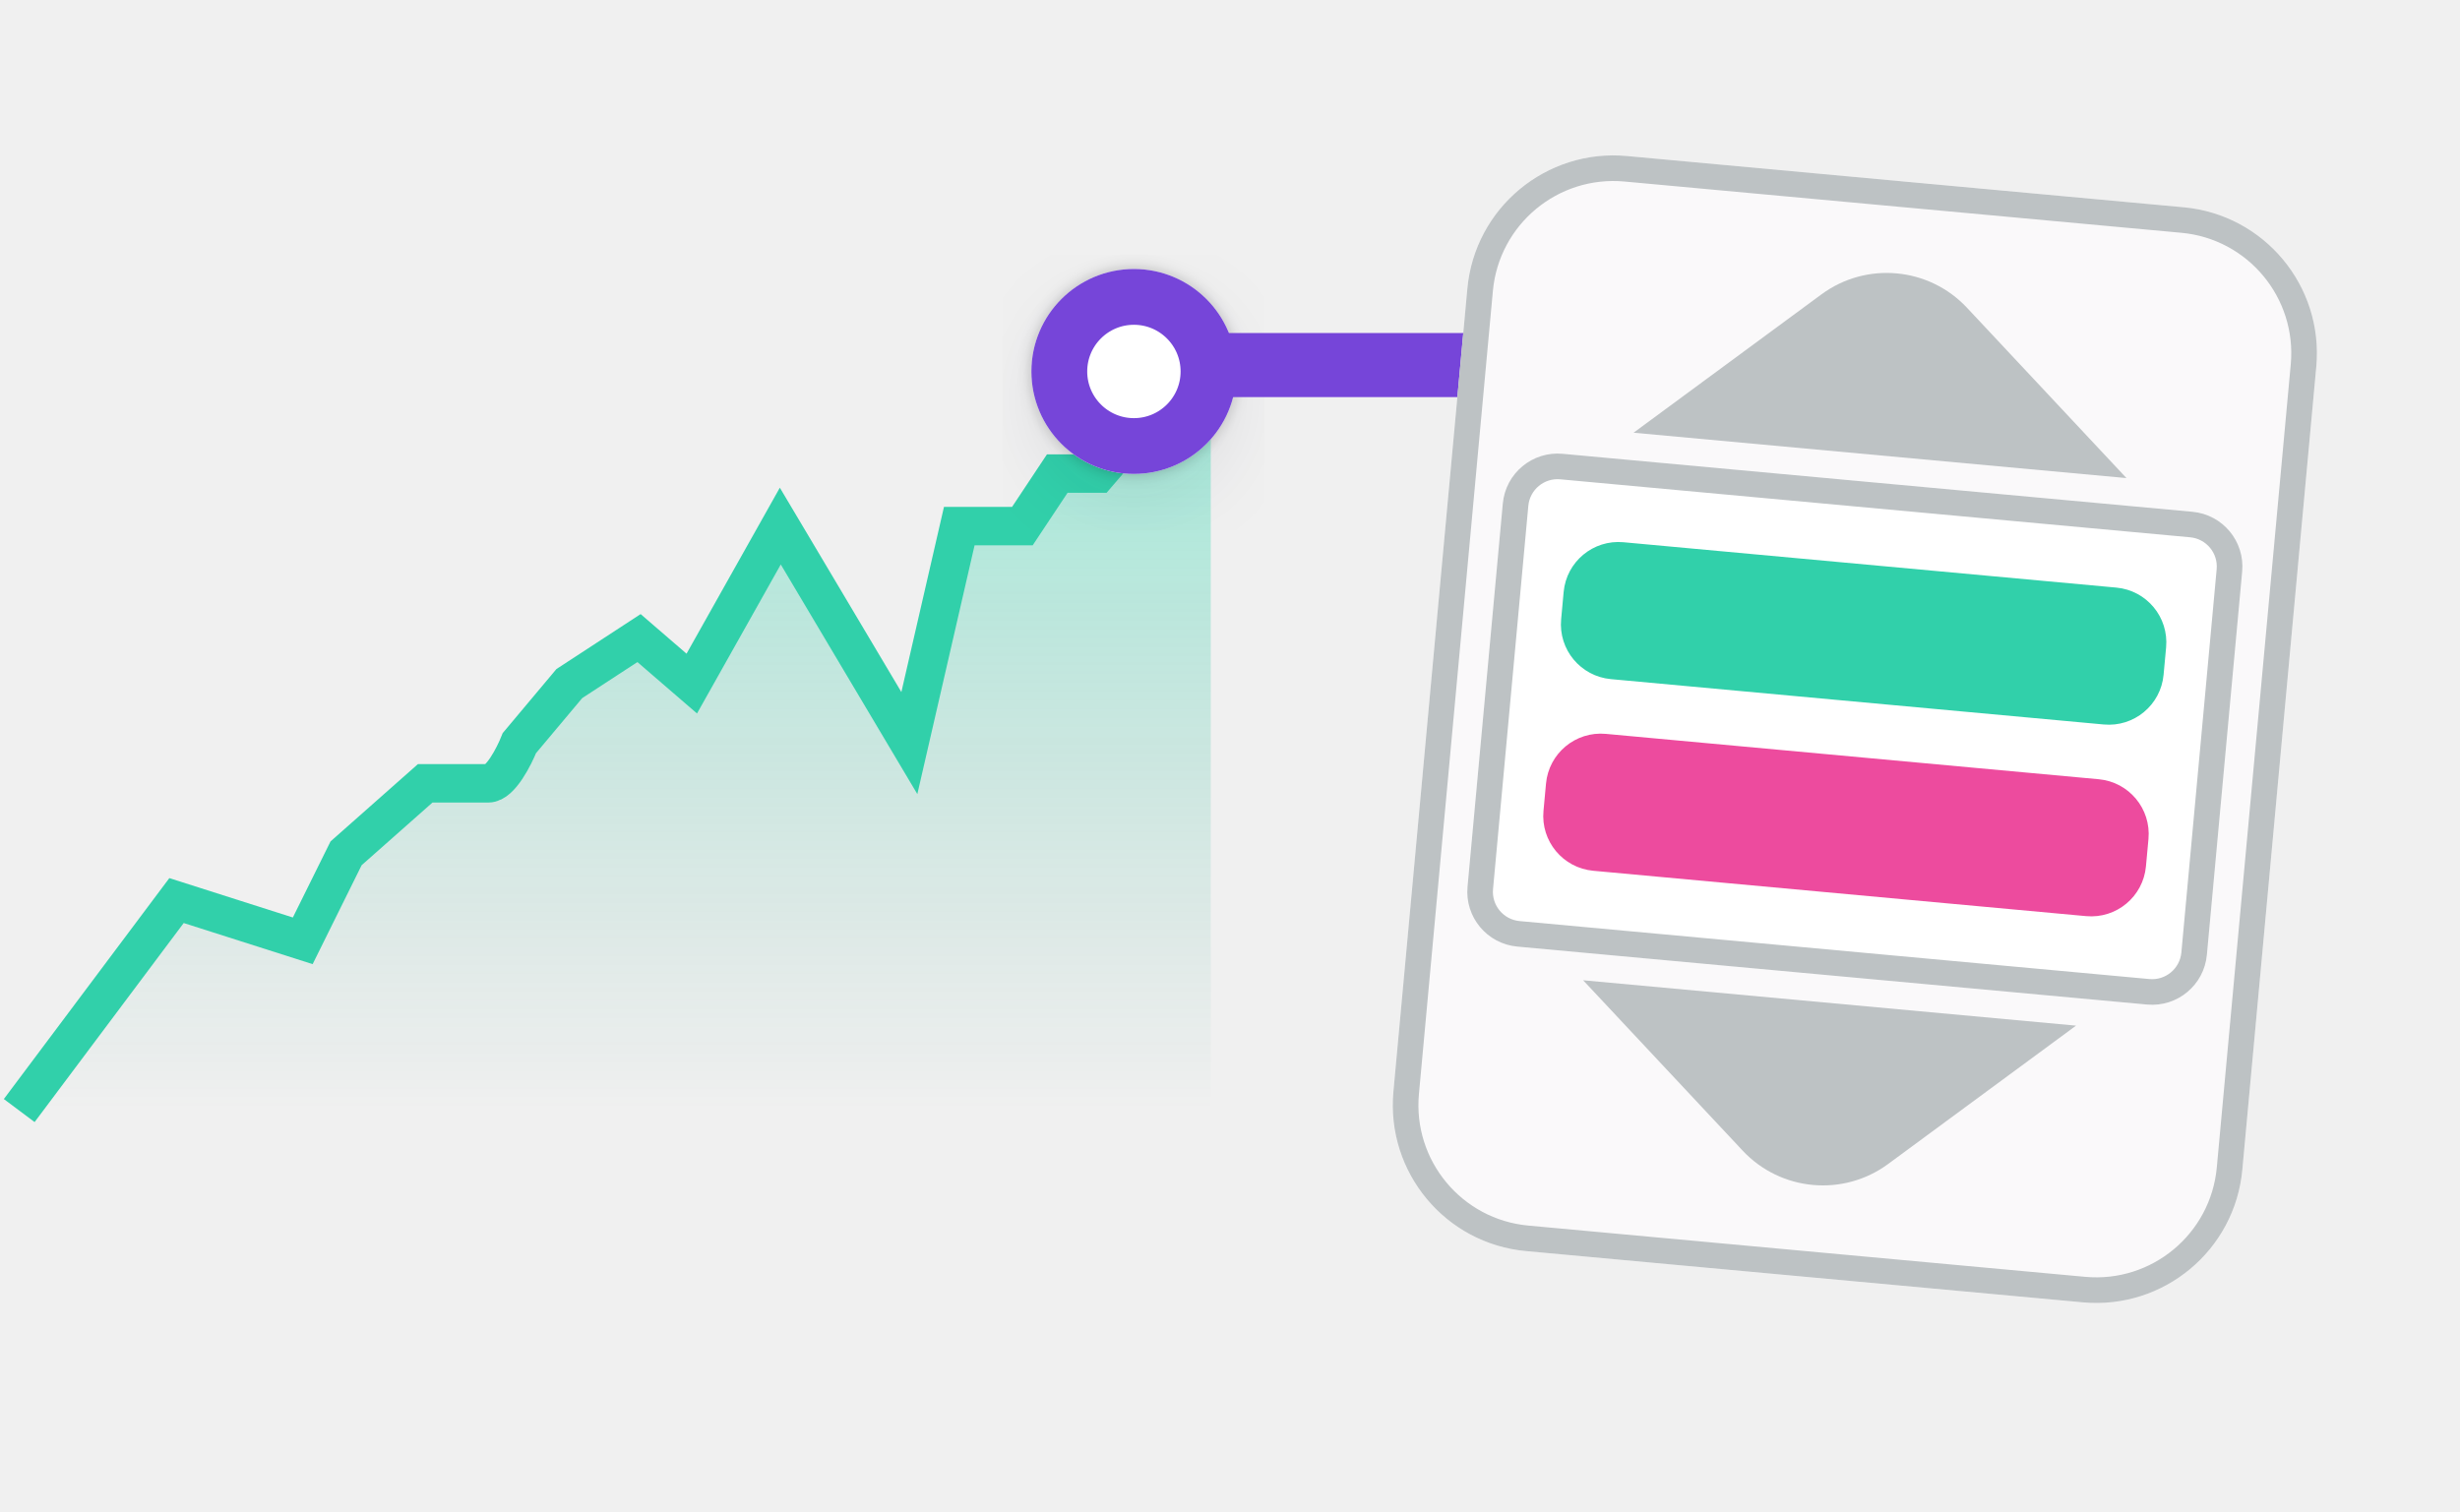
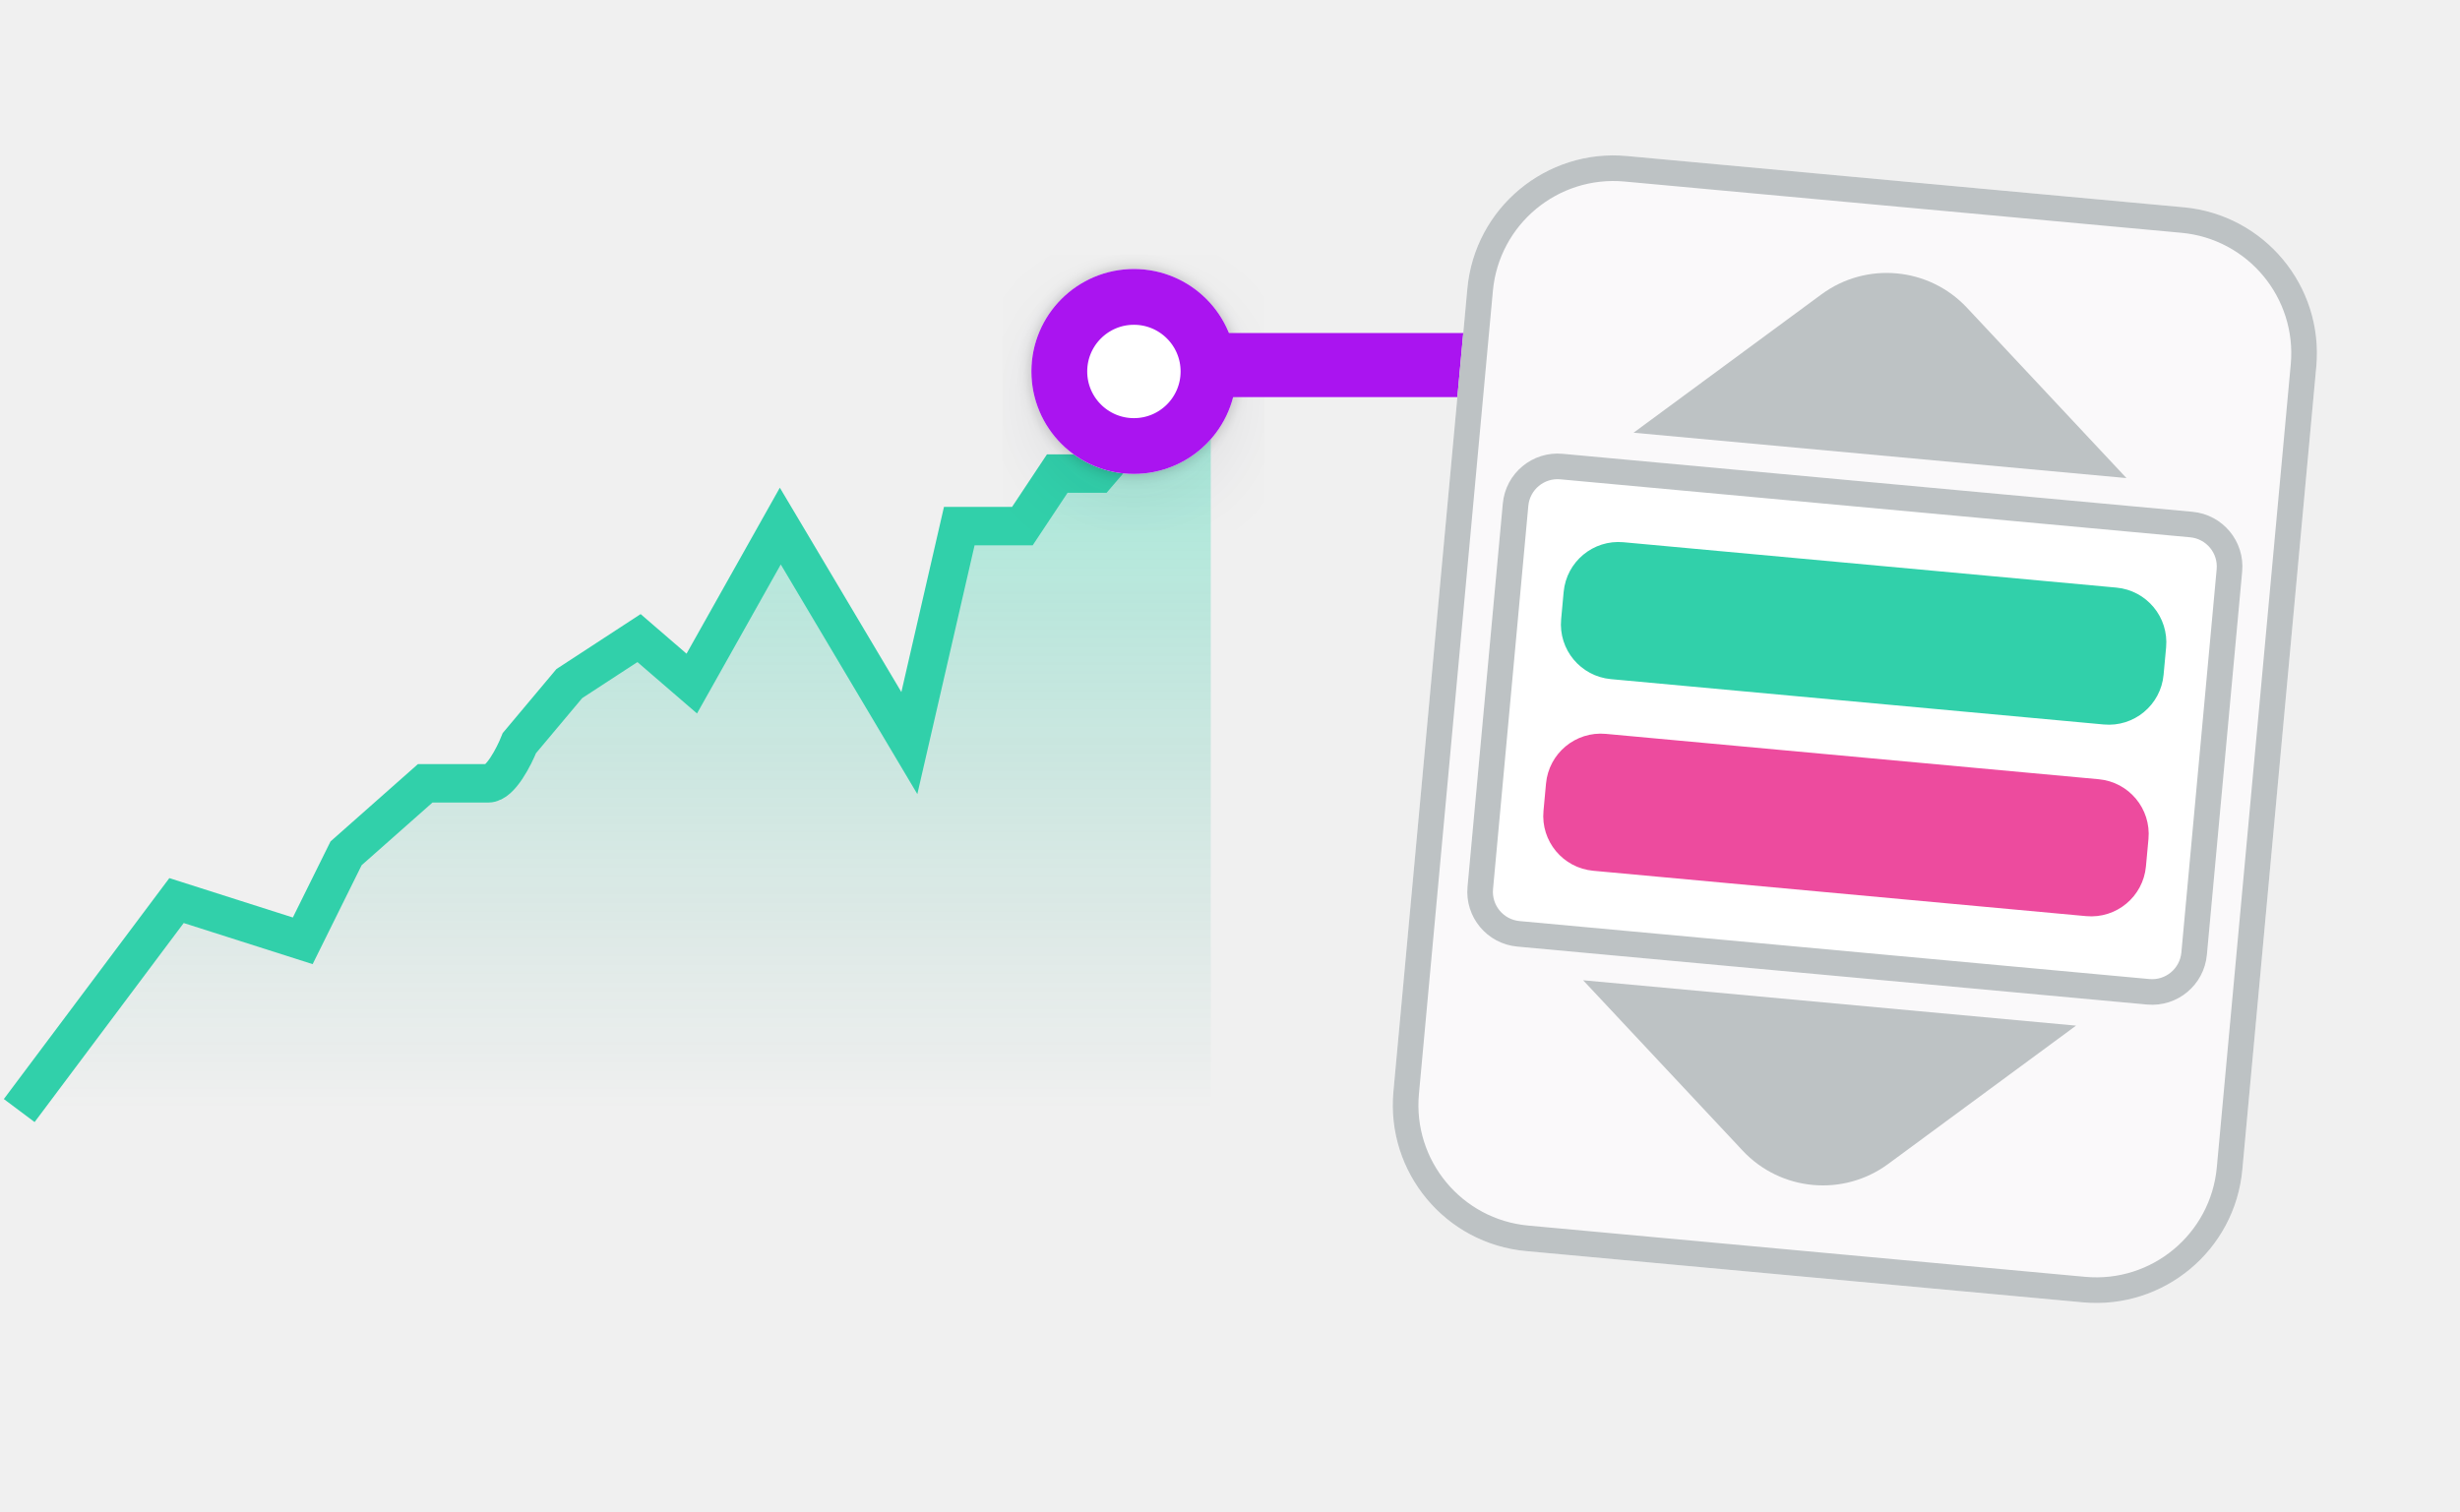
<svg xmlns="http://www.w3.org/2000/svg" width="192" height="118" fill="none" viewBox="0 0 192 118">
  <path fill="url(#paint0_linear_1286_30581)" d="M13.777 70.307L1.5 86.701H94.5V27L91.559 30.142L85.678 36.973H82.517L79.796 41.071H76.856H74.871L70.974 58.012L60.902 41.071L53.992 53.367L49.875 49.815L44.434 53.367L40.538 58.012C40.121 59.059 39.053 61.154 38.112 61.154H35.612H33.186L27.011 66.618L23.629 73.449L13.777 70.307Z" />
  <path stroke="#31D0AA" stroke-width="3" d="M1.5 86.701L13.777 70.307L23.629 73.449L27.011 66.618L33.186 61.154H35.612C36.053 61.154 37.171 61.154 38.112 61.154C39.053 61.154 40.121 59.059 40.538 58.012L44.434 53.367L49.875 49.815L53.992 53.367L60.902 41.071L70.974 58.012L74.871 41.071H76.856H79.796L82.517 36.973H85.678L91.559 30.142L94.5 27" />
  <g filter="url(#filter0_dd_1286_30581)">
    <ellipse cx="88.5" cy="29" fill="#fff" rx="8" ry="8" />
-     <path stroke="#7645D9" stroke-width="4.356" d="M94.322 29C94.322 32.215 91.715 34.822 88.5 34.822C85.285 34.822 82.678 32.215 82.678 29C82.678 25.785 85.285 23.178 88.5 23.178C91.715 23.178 94.322 25.785 94.322 29Z" />
+     <path stroke="#AA14F0" stroke-width="4.356" d="M94.322 29C94.322 32.215 91.715 34.822 88.5 34.822C85.285 34.822 82.678 32.215 82.678 29C82.678 25.785 85.285 23.178 88.5 23.178C91.715 23.178 94.322 25.785 94.322 29Z" />
  </g>
-   <line x1="96" x2="115" y1="28.5" y2="28.5" stroke="#7645D9" stroke-linecap="round" stroke-width="5" />
+   <line x1="96" x2="115" y1="28.5" y2="28.5" stroke="#AA14F0" stroke-linecap="round" stroke-width="5" />
  <path fill="#FAF9FA" d="M180.783 28.63C181.362 22.334 176.729 16.761 170.433 16.181L126.975 12.18C120.679 11.601 115.106 16.234 114.526 22.53L108.754 85.224C108.175 91.52 112.808 97.093 119.104 97.672L162.562 101.674C168.858 102.253 174.431 97.62 175.011 91.324L180.783 28.63Z" />
  <path fill="#BDC2C4" fill-rule="evenodd" d="M126.791 14.172L170.25 18.173C175.445 18.651 179.269 23.251 178.791 28.447L173.019 91.141C172.541 96.336 167.941 100.16 162.745 99.682L119.287 95.681C114.091 95.203 110.267 90.603 110.746 85.407L116.518 22.713C116.996 17.518 121.596 13.694 126.791 14.172ZM170.433 16.181C176.729 16.761 181.362 22.334 180.783 28.63L175.011 91.324C174.431 97.62 168.858 102.253 162.562 101.674L119.104 97.672C112.808 97.093 108.175 91.52 108.754 85.224L114.526 22.53C115.106 16.234 120.679 11.601 126.975 12.18L170.433 16.181Z" clip-rule="evenodd" />
  <path fill="#fff" d="M175 44.622C175.217 42.261 173.479 40.172 171.118 39.954L121.961 35.428C119.6 35.211 117.51 36.949 117.292 39.309L114.538 69.232C114.32 71.592 116.058 73.682 118.419 73.9L167.577 78.425C169.937 78.643 172.027 76.905 172.245 74.544L175 44.622Z" />
  <path fill="#BDC2C4" fill-rule="evenodd" d="M121.777 37.42L170.935 41.946C172.196 42.062 173.124 43.178 173.008 44.439L170.253 74.361C170.137 75.622 169.021 76.55 167.76 76.434L118.602 71.908C117.341 71.792 116.413 70.676 116.529 69.415L119.284 39.493C119.4 38.232 120.516 37.304 121.777 37.42ZM171.118 39.954C173.479 40.172 175.217 42.261 175 44.622L172.245 74.544C172.027 76.905 169.937 78.643 167.577 78.425L118.419 73.9C116.058 73.682 114.32 71.592 114.538 69.232L117.292 39.309C117.51 36.949 119.6 35.211 121.961 35.428L171.118 39.954Z" clip-rule="evenodd" />
  <path fill="#ED4B9E" d="M167.685 65.503C167.902 63.142 166.164 61.052 163.804 60.835L125.332 57.293C122.971 57.076 120.881 58.813 120.664 61.174L120.467 63.311C120.25 65.672 121.987 67.762 124.348 67.98L162.82 71.522C165.18 71.739 167.27 70.001 167.488 67.64L167.685 65.503Z" />
  <path fill="#31D0AA" d="M169.062 50.542C169.279 48.181 167.542 46.091 165.181 45.874L126.71 42.332C124.349 42.115 122.259 43.852 122.041 46.213L121.845 48.35C121.627 50.711 123.365 52.801 125.726 53.019L164.197 56.56C166.558 56.778 168.648 55.04 168.865 52.679L169.062 50.542Z" />
  <path fill="#BDC2C4" d="M165.968 37.324L153.522 24.027C150.548 20.849 145.666 20.4 142.162 22.981L127.497 33.782L165.968 37.324Z" />
  <path fill="#BDC2C4" d="M162.033 80.071L147.367 90.872C143.863 93.453 138.982 93.004 136.008 89.826L123.561 76.529L162.033 80.071Z" />
  <defs>
    <filter id="filter0_dd_1286_30581" width="20.356" height="21.445" x="78.322" y="19.911" color-interpolation-filters="sRGB" filterUnits="userSpaceOnUse">
      <feFlood flood-opacity="0" result="BackgroundImageFix" />
      <feColorMatrix in="SourceAlpha" result="hardAlpha" type="matrix" values="0 0 0 0 0 0 0 0 0 0 0 0 0 0 0 0 0 0 127 0" />
      <feMorphology in="SourceAlpha" operator="erode" radius="4.356" result="effect1_dropShadow_1286_30581" />
      <feOffset dy="2.178" />
      <feGaussianBlur stdDeviation="3.267" />
      <feColorMatrix type="matrix" values="0 0 0 0 0.055 0 0 0 0 0.055 0 0 0 0 0.173 0 0 0 0.1 0" />
      <feBlend in2="BackgroundImageFix" mode="normal" result="effect1_dropShadow_1286_30581" />
      <feColorMatrix in="SourceAlpha" result="hardAlpha" type="matrix" values="0 0 0 0 0 0 0 0 0 0 0 0 0 0 0 0 0 0 127 0" />
      <feOffset />
      <feGaussianBlur stdDeviation=".544" />
      <feColorMatrix type="matrix" values="0 0 0 0 0 0 0 0 0 0 0 0 0 0 0 0 0 0 0.2 0" />
      <feBlend in2="effect1_dropShadow_1286_30581" mode="normal" result="effect2_dropShadow_1286_30581" />
      <feBlend in="SourceGraphic" in2="effect2_dropShadow_1286_30581" mode="normal" result="shape" />
    </filter>
    <linearGradient id="paint0_linear_1286_30581" x1="48" x2="48" y1="27" y2="86.701" gradientUnits="userSpaceOnUse">
      <stop stop-color="#00E7B0" stop-opacity=".34" />
      <stop offset="1" stop-color="#0C8B6C" stop-opacity="0" />
    </linearGradient>
  </defs>
</svg>
